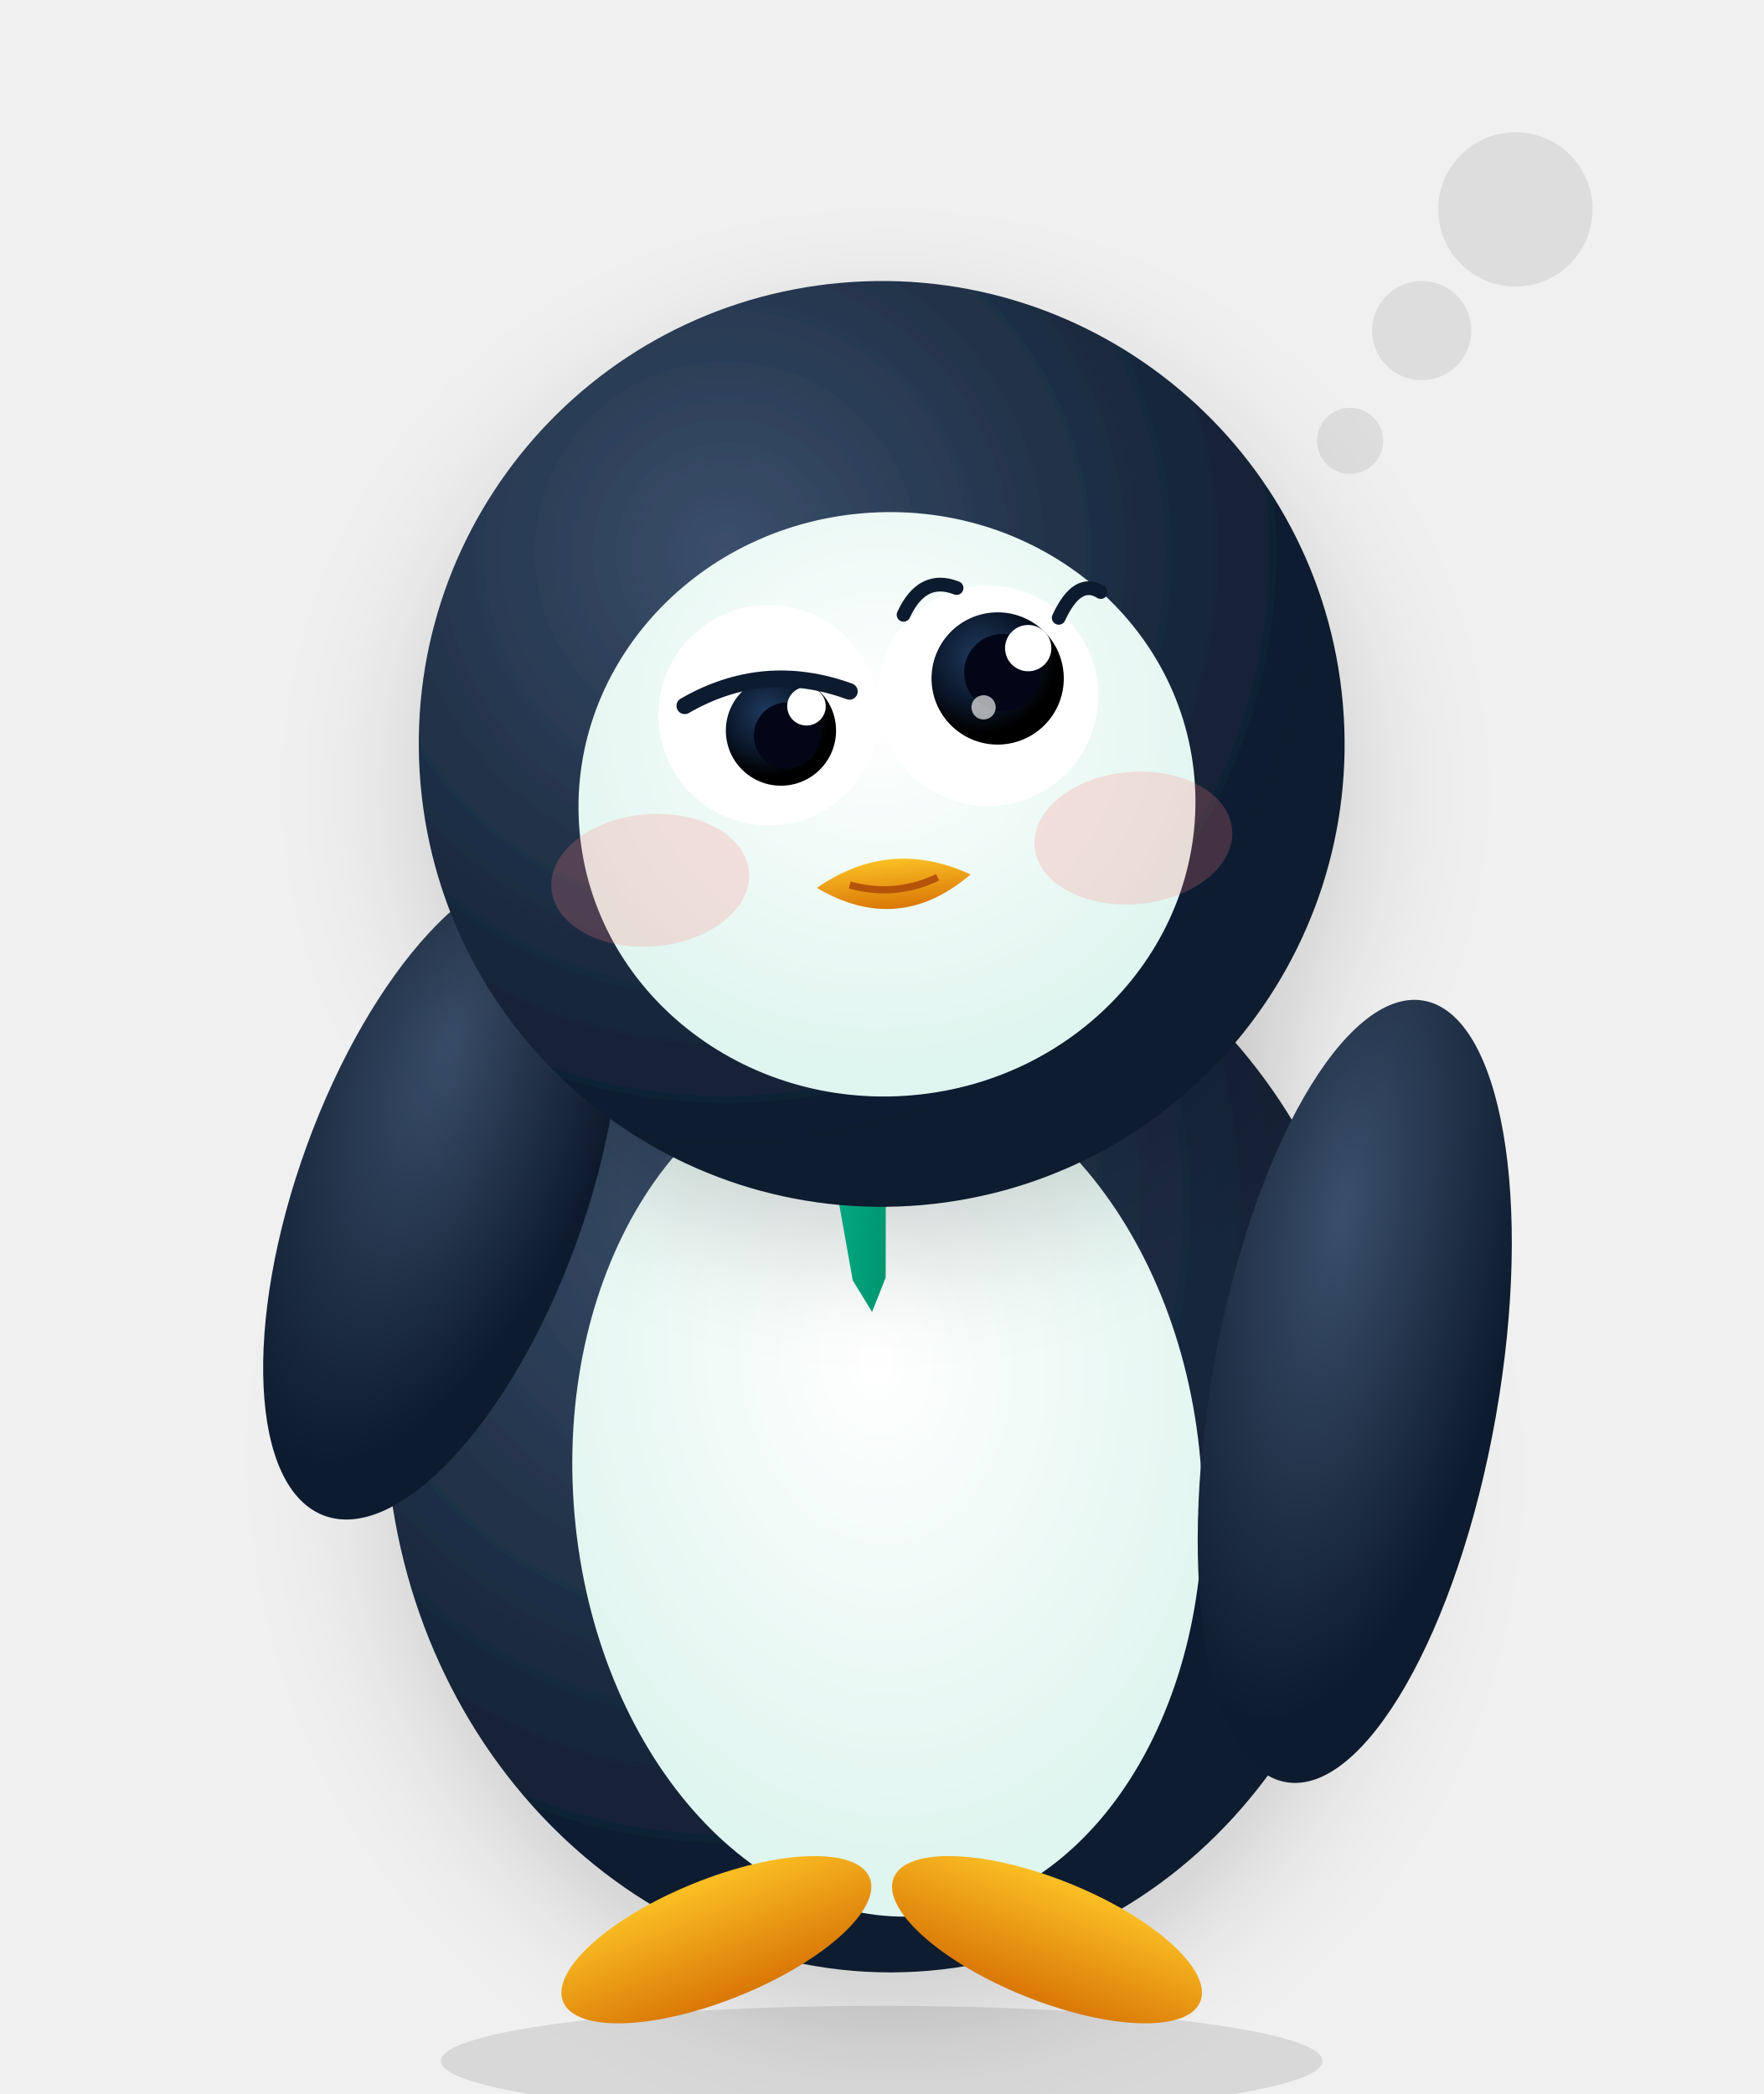
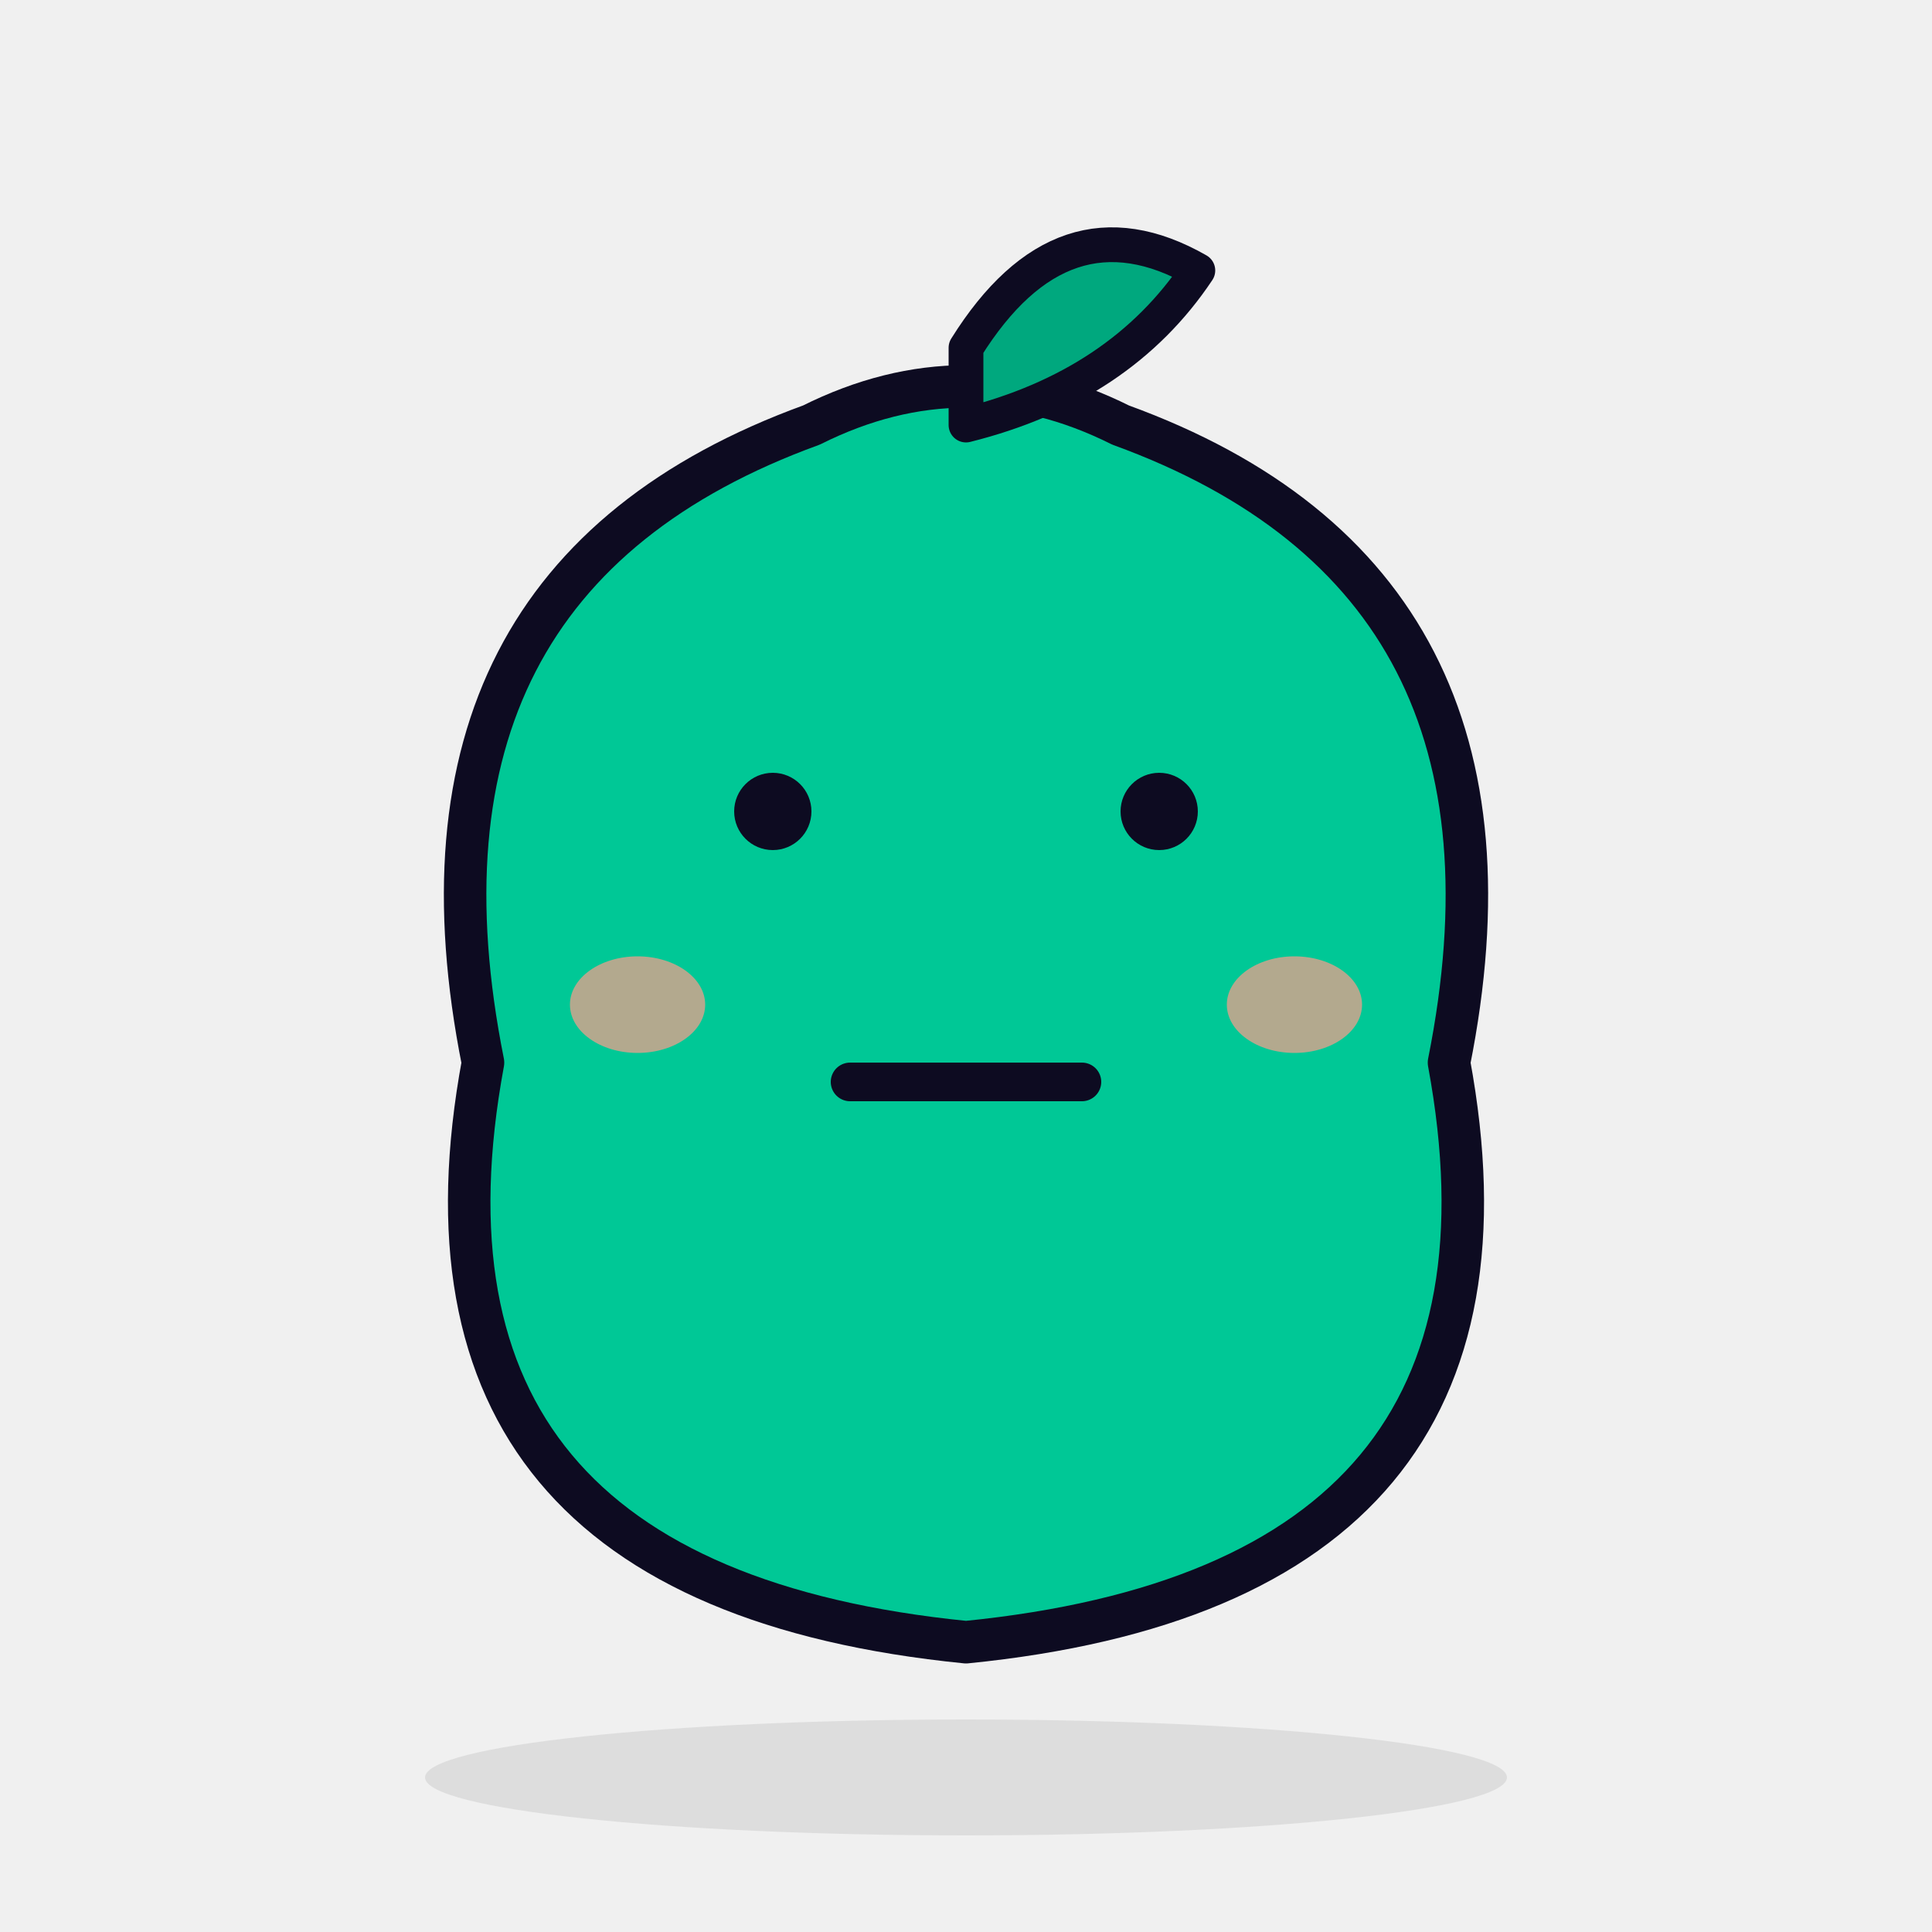
- <svg xmlns="http://www.w3.org/2000/svg" width="320" height="380" viewBox="0 0 320 380">
-   <defs>
-     <radialGradient id="bodyG" cx="35%" cy="28%" r="65%">
-       <stop offset="0%" stop-color="#3b4f6b" />
-       <stop offset="100%" stop-color="#0d1b2e" />
-     </radialGradient>
-     <radialGradient id="bellyG" cx="50%" cy="35%" r="60%">
-       <stop offset="0%" stop-color="#ffffff" />
-       <stop offset="100%" stop-color="#dff5ef" />
-     </radialGradient>
-     <radialGradient id="eyeG" cx="38%" cy="32%" r="58%">
-       <stop offset="0%" stop-color="#1e3a5f" />
-       <stop offset="65%" stop-color="#0a1628" />
-       <stop offset="100%" stop-color="#000" />
-     </radialGradient>
-     <linearGradient id="tieG" x1="0%" y1="0%" x2="40%" y2="100%">
-       <stop offset="0%" stop-color="#00e8b8" />
-       <stop offset="100%" stop-color="#009e76" />
-     </linearGradient>
-     <linearGradient id="beakG" x1="0%" y1="0%" x2="0%" y2="100%">
-       <stop offset="0%" stop-color="#fbbf24" />
-       <stop offset="100%" stop-color="#d97706" />
-     </linearGradient>
-     <filter id="softShadow" x="-30%" y="-30%" width="160%" height="160%">
-       <feDropShadow dx="0" dy="8" stdDeviation="12" flood-color="rgba(0,0,0,0.16)" />
-     </filter>
-   </defs>
-   <ellipse cx="160" cy="374" rx="80" ry="10" fill="rgba(0,0,0,0.10)" />
-   <g transform="rotate(-5,160,258)">
-     <ellipse cx="160" cy="258" rx="90" ry="100" fill="url(#bodyG)" filter="url(#softShadow)" />
-     <ellipse cx="160" cy="270" rx="57" ry="78" fill="url(#bellyG)" />
-     <ellipse cx="84" cy="210" rx="26" ry="62" fill="url(#bodyG)" transform="rotate(25,84,210)" />
-     <ellipse cx="246" cy="260" rx="26" ry="72" fill="url(#bodyG)" transform="rotate(15,246,260)" />
-     <path d="M152,187 L160,174 L168,187 L160,185Z" fill="#007f5e" />
-     <path d="M153,187 L167,187 L163,232 L160,238 L157,232Z" fill="url(#tieG)" />
-   </g>
-   <ellipse cx="130" cy="352" rx="30" ry="11" fill="url(#beakG)" transform="rotate(-22,130,352)" />
-   <ellipse cx="190" cy="352" rx="30" ry="11" fill="url(#beakG)" transform="rotate(22,190,352)" />
-   <g transform="rotate(-5,160,135)">
-     <circle cx="160" cy="135" r="84" fill="url(#bodyG)" filter="url(#softShadow)" />
-     <ellipse cx="160" cy="146" rx="56" ry="53" fill="url(#bellyG)" />
-     <circle cx="140" cy="128" r="20" fill="white" />
-     <circle cx="142" cy="131" r="10" fill="url(#eyeG)" />
-     <circle cx="143" cy="132" r="6" fill="#020617" />
-     <circle cx="147" cy="127" r="3.5" fill="white" />
-     <path d="M125,125 Q140,118 155,125" stroke="#0d1b2e" stroke-width="3" fill="none" stroke-linecap="round" />
-     <circle cx="180" cy="128" r="20" fill="white" />
-     <circle cx="182" cy="125" r="12" fill="url(#eyeG)" />
-     <circle cx="183" cy="124" r="7" fill="#020617" />
-     <circle cx="188" cy="120" r="4.2" fill="white" />
-     <circle cx="179" cy="130" r="2.2" fill="rgba(255,255,255,0.65)" />
-     <path d="M166,112 Q170,105 176,108" stroke="#0d1b2e" stroke-width="2.5" fill="none" stroke-linecap="round" />
-     <path d="M194,115 Q198,108 202,111" stroke="#0d1b2e" stroke-width="2.5" fill="none" stroke-linecap="round" />
-     <path d="M146,160 Q160,170 174,160 Q160,152 146,160Z" fill="url(#beakG)" />
-     <path d="M152,160 Q160,163 168,160" stroke="#b45309" stroke-width="1.3" fill="none" />
-     <ellipse cx="116" cy="156" rx="18" ry="12" fill="rgba(255,130,130,0.22)" />
-     <ellipse cx="204" cy="156" rx="18" ry="12" fill="rgba(255,130,130,0.22)" />
-   </g>
-   <circle cx="245" cy="80" r="6" fill="rgba(0,0,0,0.08)" />
-   <circle cx="258" cy="60" r="9" fill="rgba(0,0,0,0.08)" />
-   <circle cx="275" cy="38" r="14" fill="rgba(0,0,0,0.08)" />
+ <svg xmlns="http://www.w3.org/2000/svg" viewBox="0 0 100 100" aria-label="カレオくん" role="img">
+   <ellipse cx="50" cy="92" rx="28" ry="3" fill="rgba(0,0,0,0.08)" />
+   <path d="M25 55 Q20 30 42 22 Q50 18 58 22 Q80 30 75 55 Q80 82 50 85 Q20 82 25 55 Z" fill="#00c896" stroke="#0D0B21" stroke-width="2.2" stroke-linejoin="round" />
+   <ellipse cx="33" cy="52" rx="3.5" ry="2.5" fill="#ff9b8a" opacity="0.7" />
+   <ellipse cx="67" cy="52" rx="3.5" ry="2.5" fill="#ff9b8a" opacity="0.7" />
+   <circle cx="40" cy="42" r="2" fill="#0D0B21" />
+   <circle cx="60" cy="42" r="2" fill="#0D0B21" />
+   <path d="M44 56 L56 56" stroke="#0D0B21" stroke-width="2" stroke-linecap="round" fill="none" />
+   <path d="M50 18 Q55 10 62 14 Q58 20 50 22 Z" fill="#00a87e" stroke="#0D0B21" stroke-width="1.8" stroke-linejoin="round" />
</svg>
